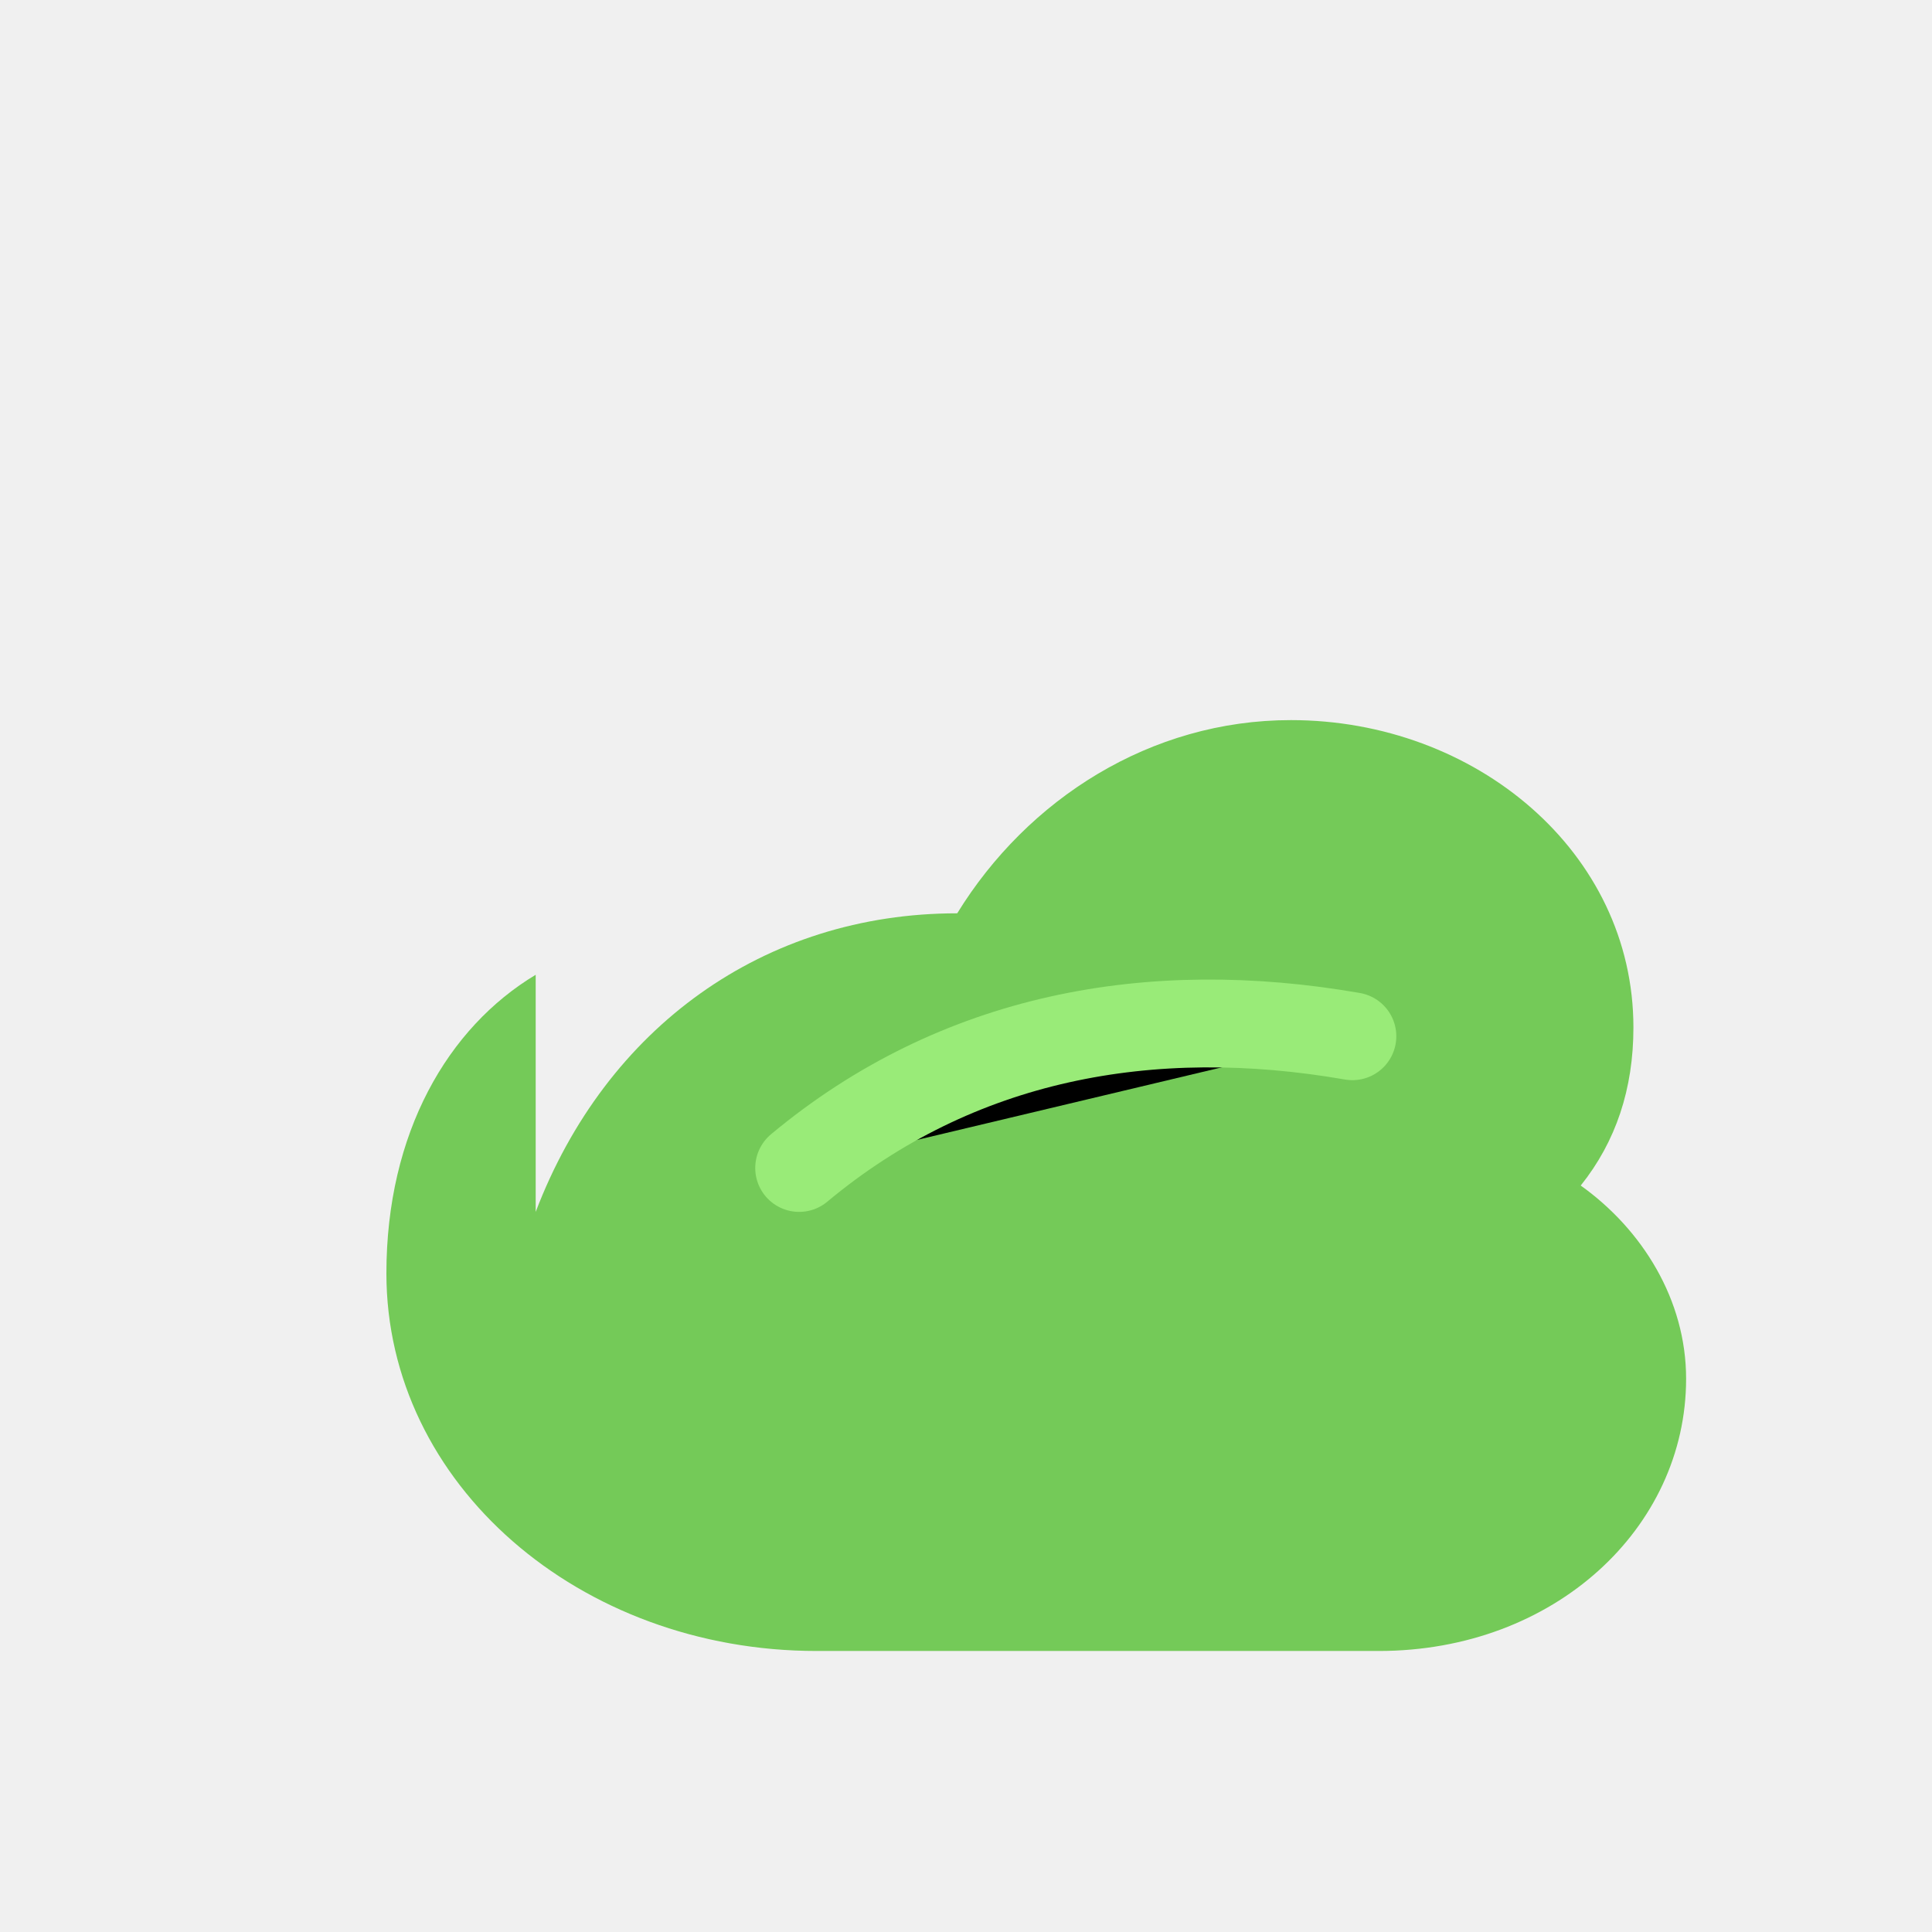
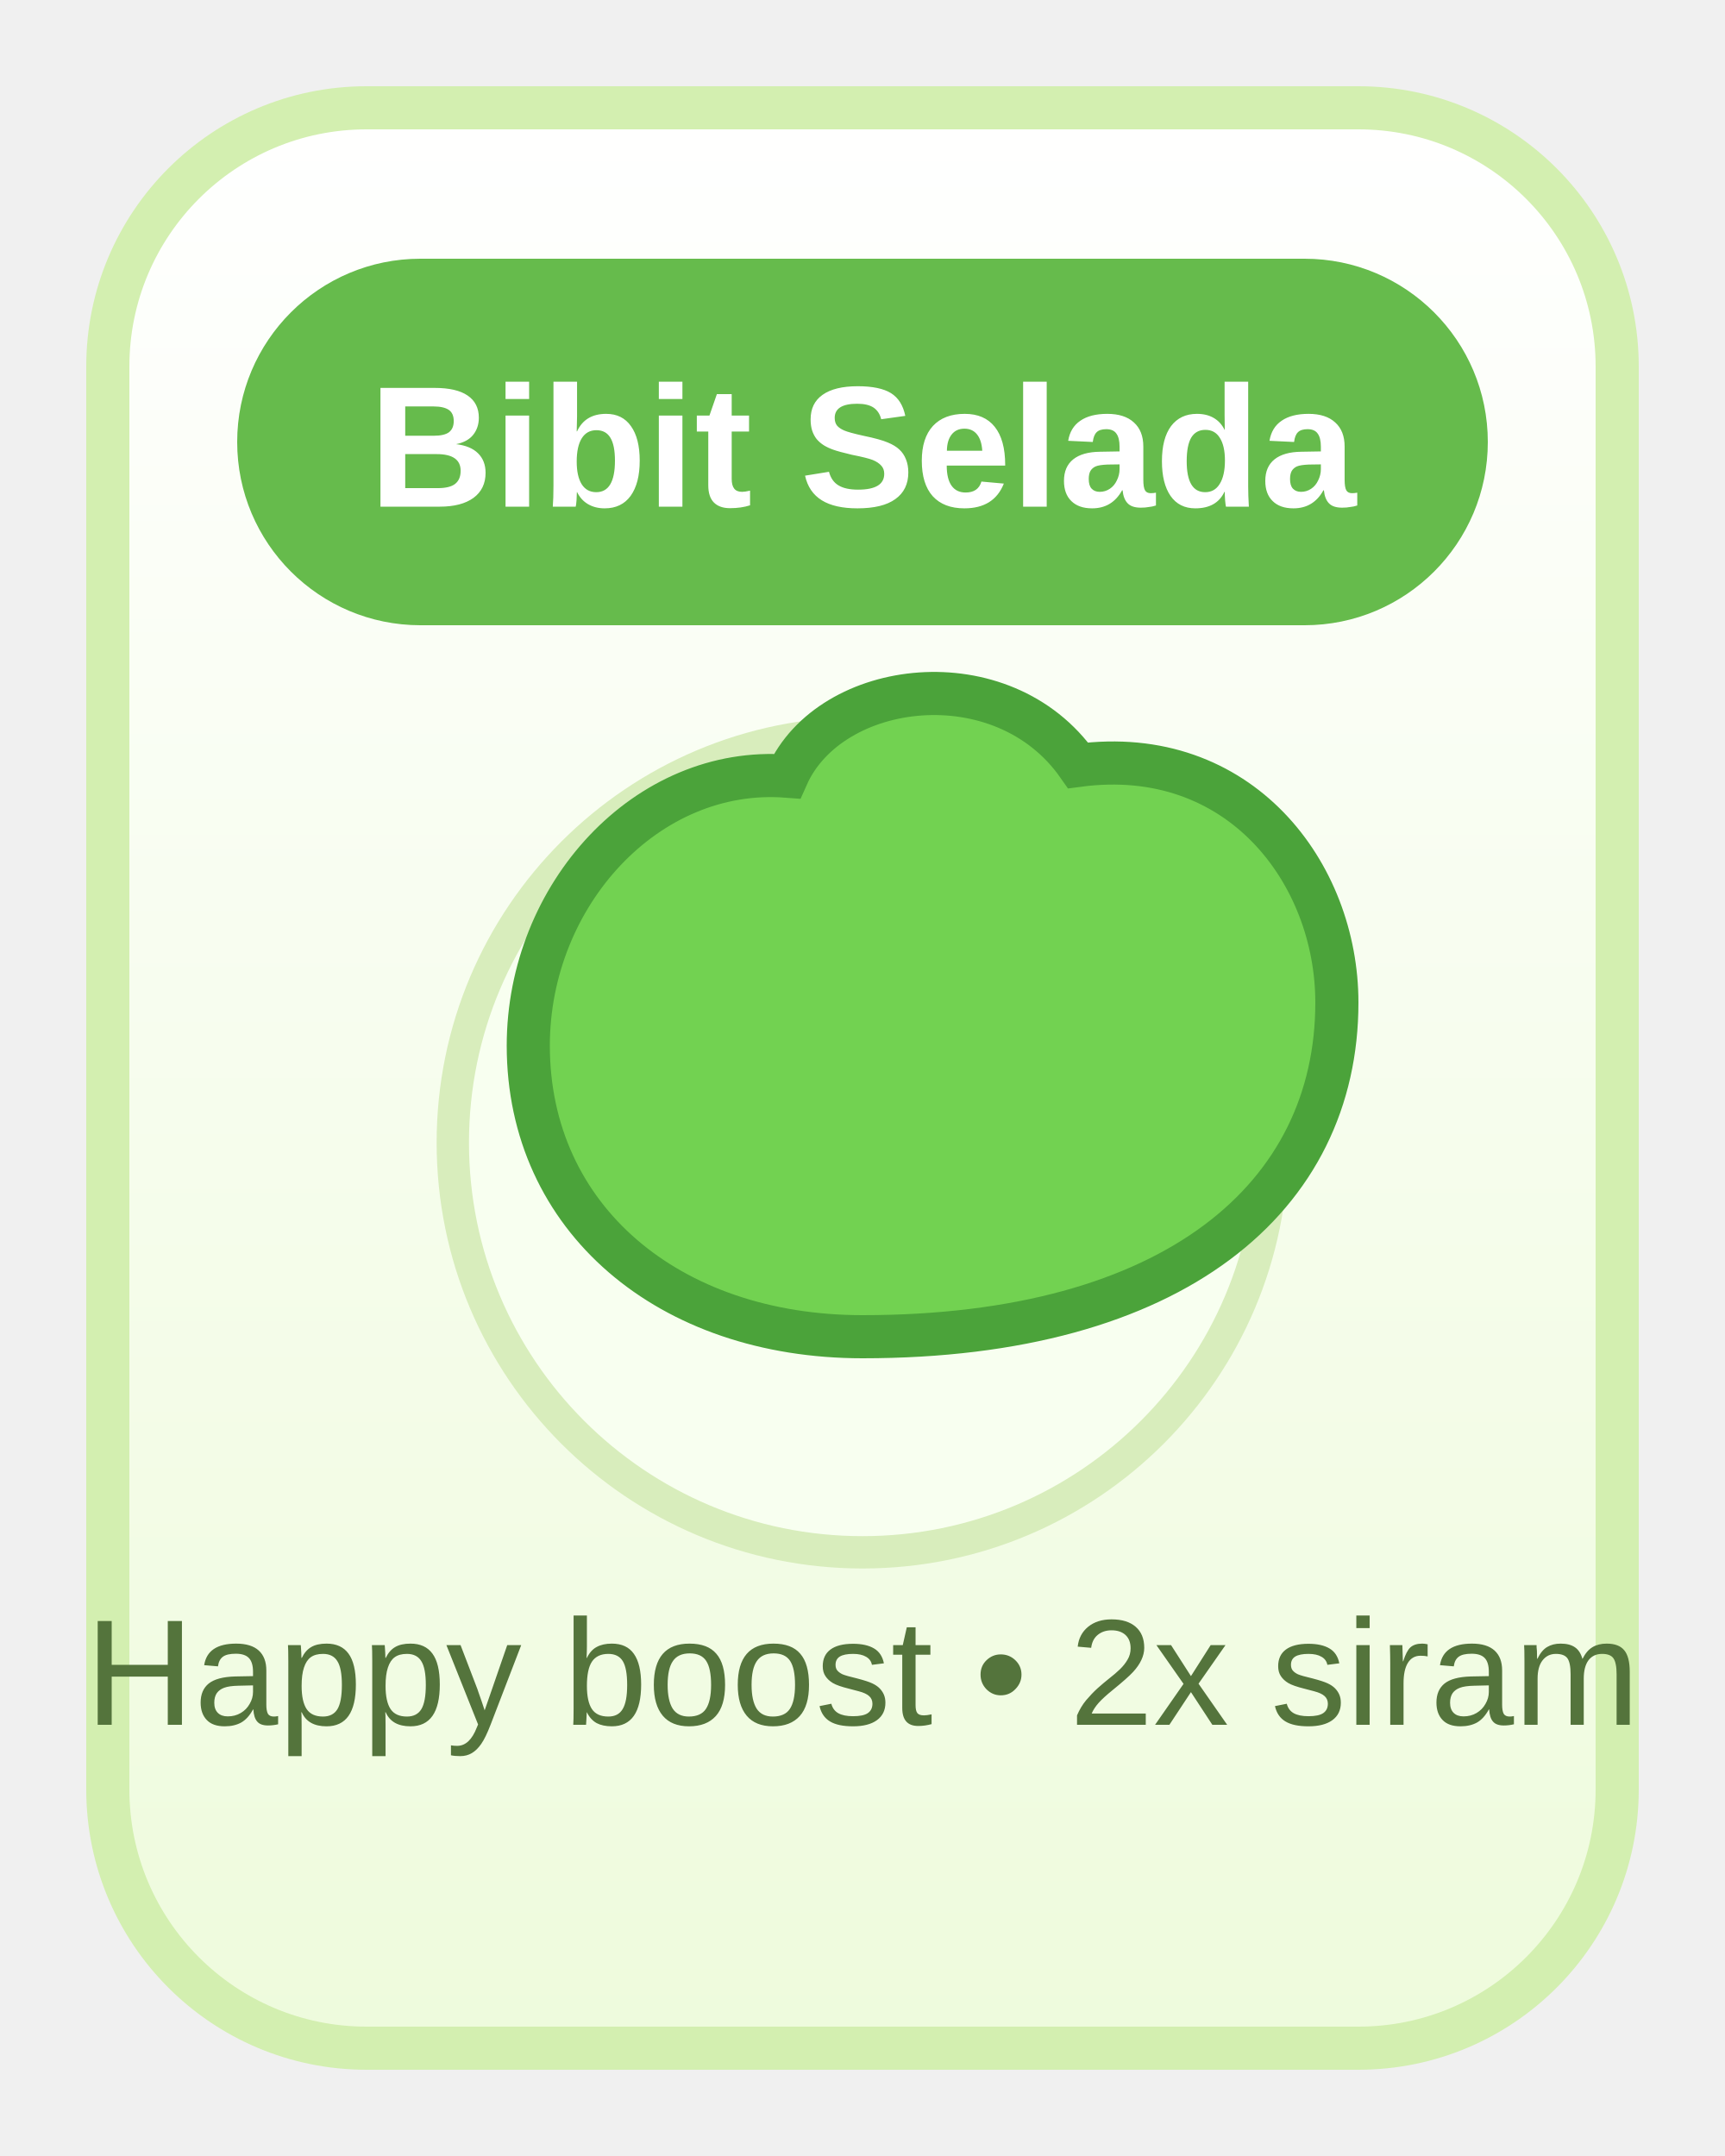
- <svg xmlns="http://www.w3.org/2000/svg" viewBox="0 0 220 220">
-   <path d="M61 138c8-21 26-34 48-34 8-13 22-22 38-22 21 0 39 15 39 35 0 7-2 13-6 18 7 5 12 13 12 22 0 17-15 31-35 31H93c-27 0-49-19-49-43 0-16 7-28 17-34z" fill="#74ca58" />
-   <path d="M91 133c18-15 40-19 63-15" stroke="#99eb78" stroke-width="10" stroke-linecap="round" />
+ <svg xmlns="http://www.w3.org/2000/svg" viewBox="0 0 160 200">
+   <defs>
+     <linearGradient id="p" x1="0" x2="0" y1="0" y2="1">
+       <stop offset="0" stop-color="#fff" />
+       <stop offset="1" stop-color="#eefbdc" />
+     </linearGradient>
+   </defs>
+   <rect x="10" y="10" width="140" height="180" rx="24" fill="url(#p)" stroke="#d3efb0" stroke-width="4" />
+   <rect x="22" y="24" width="116" height="34" rx="17" fill="#66bb4c" />
+   <text x="80" y="47" text-anchor="middle" font-family="Arial" font-size="16" font-weight="700" fill="#fff">Bibit Selada</text>
+   <circle cx="80" cy="106" r="38" fill="#f8fff0" stroke="#d8edbc" stroke-width="3" />
+   <path d="M80 124c-18 0-31-11-31-27 0-14 11-26 24-25 4-9 20-11 27-1 15-2 24 10 24 22 0 18-15 31-44 31z" fill="#72d251" stroke="#4ba33a" stroke-width="4" />
+   <text x="80" y="160" text-anchor="middle" font-family="Arial" font-size="14" fill="#54743c">Happy boost • 2x siram</text>
</svg>
